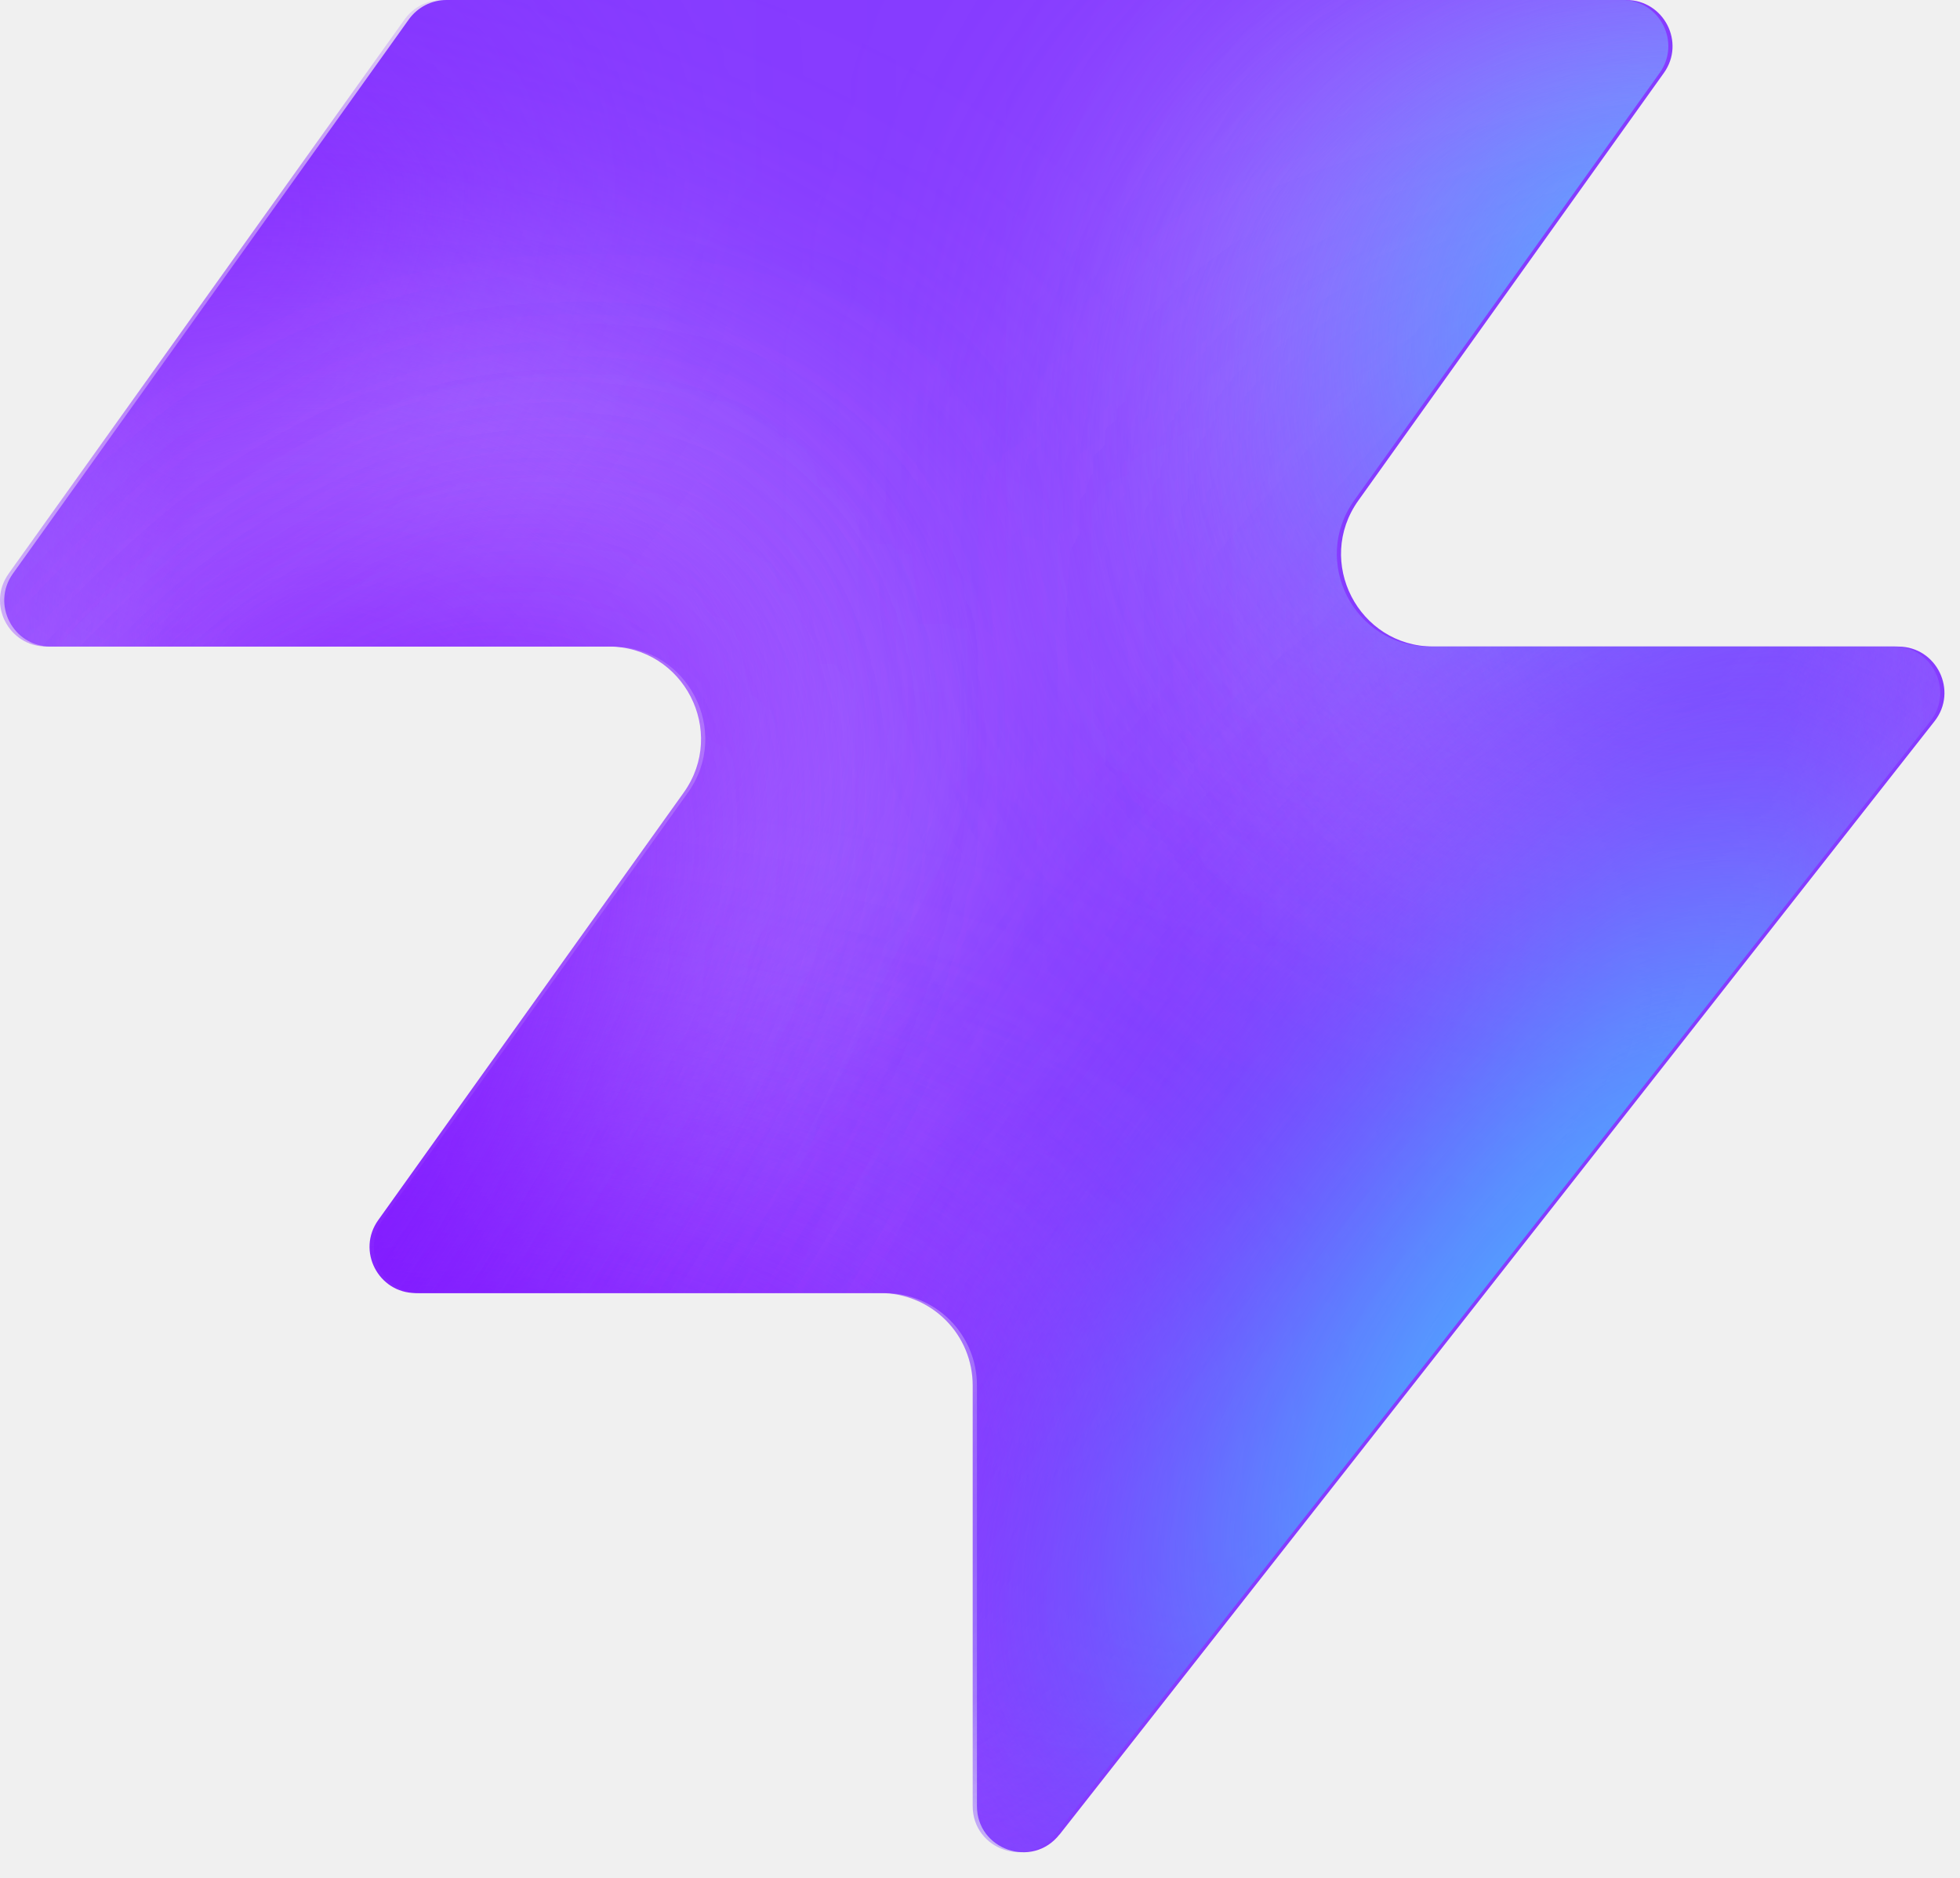
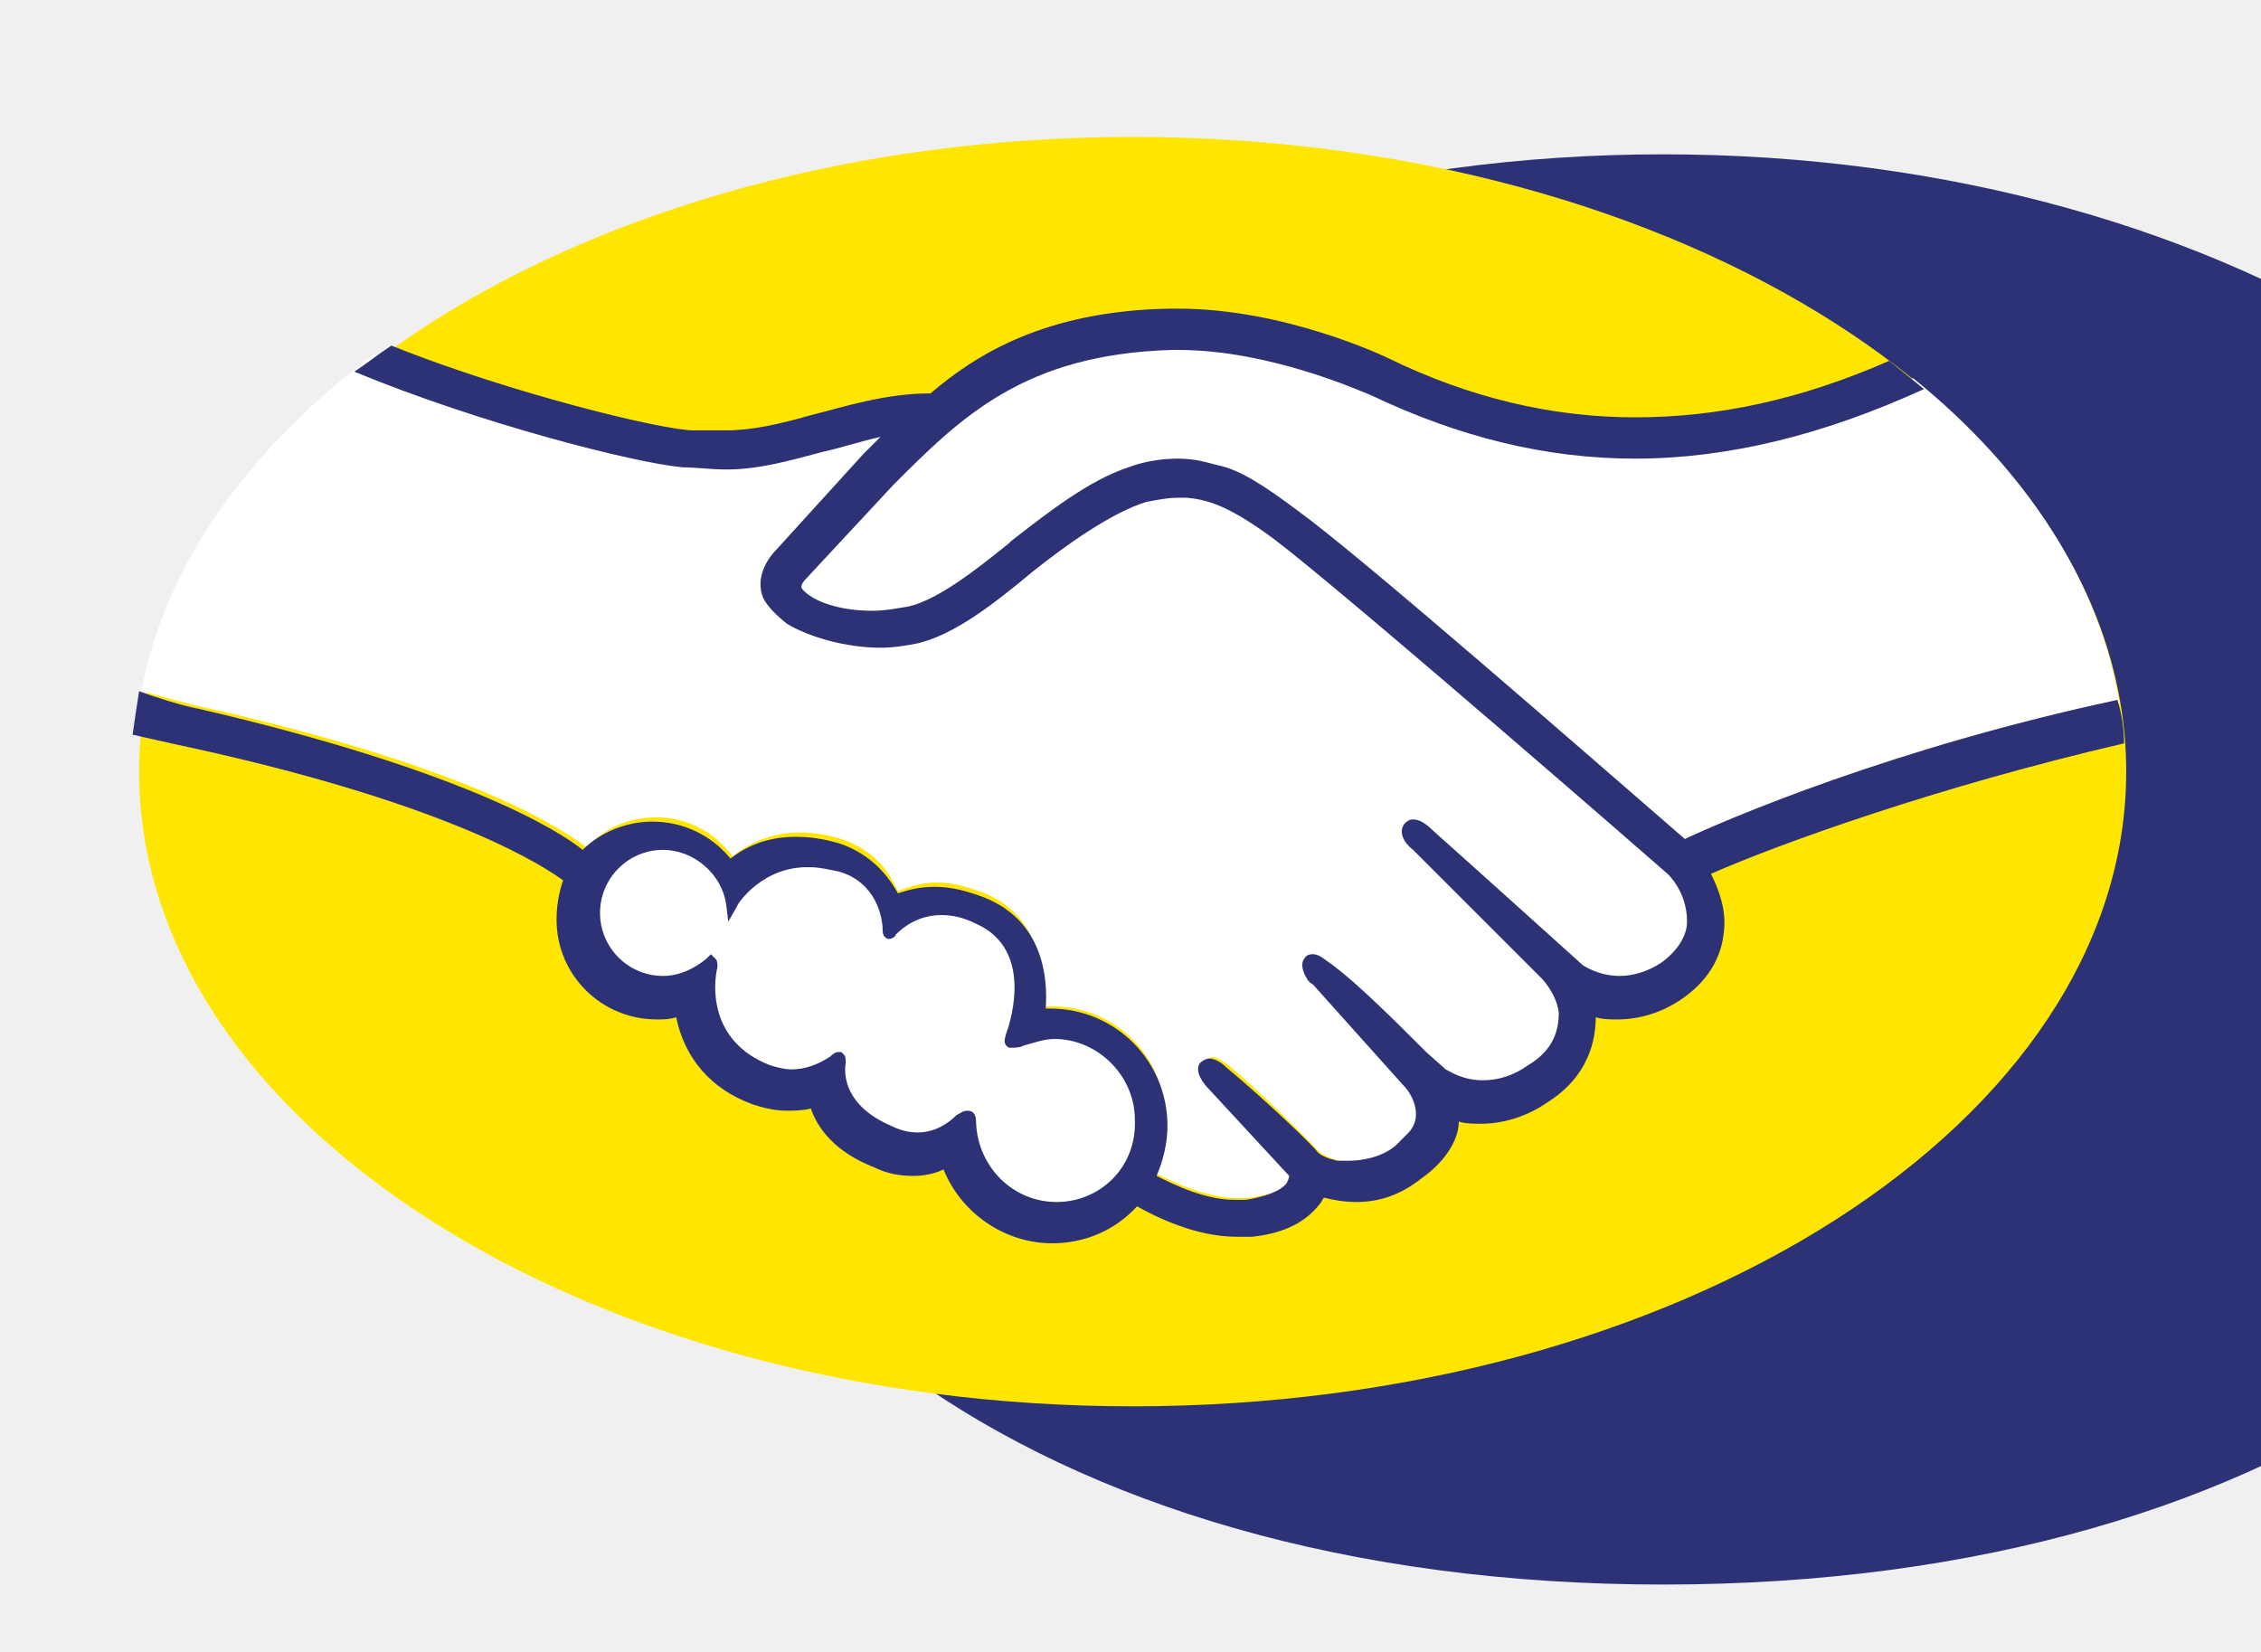
- <svg xmlns="http://www.w3.org/2000/svg" width="48" height="46" fill="none" viewBox="0 0 48 46">
-   <path fill="#863bff" d="M25.946 44.938c-.664.845-2.021.375-2.021-.698V33.937a2.26 2.26 0 0 0-2.262-2.262H10.287c-.92 0-1.456-1.04-.92-1.788l7.48-10.471c1.07-1.497 0-3.578-1.842-3.578H1.237c-.92 0-1.456-1.04-.92-1.788L10.013.474c.214-.297.556-.474.92-.474h28.894c.92 0 1.456 1.04.92 1.788l-7.48 10.471c-1.07 1.498 0 3.579 1.842 3.579h11.377c.943 0 1.473 1.088.89 1.83L25.947 44.94z" style="fill:#863bff;fill:color(display-p3 .525 .23 1);fill-opacity:1" />
-   <mask id="a" width="48" height="46" x="0" y="0" maskUnits="userSpaceOnUse" style="mask-type:alpha">
-     <path fill="#000" d="M25.842 44.938c-.664.844-2.021.375-2.021-.698V33.937a2.26 2.26 0 0 0-2.262-2.262H10.183c-.92 0-1.456-1.04-.92-1.788l7.48-10.471c1.07-1.498 0-3.579-1.842-3.579H1.133c-.92 0-1.456-1.04-.92-1.787L9.91.473c.214-.297.556-.474.92-.474h28.894c.92 0 1.456 1.04.92 1.788l-7.48 10.471c-1.07 1.498 0 3.578 1.842 3.578h11.377c.943 0 1.473 1.088.89 1.832L25.843 44.94z" style="fill:#000;fill-opacity:1" />
-   </mask>
-   <g mask="url(#a)">
-     <g filter="url(#b)">
-       <ellipse cx="5.508" cy="14.704" fill="#ede6ff" rx="5.508" ry="14.704" style="fill:#ede6ff;fill:color(display-p3 .927 .903 1);fill-opacity:1" transform="matrix(.00324 1 1 -.00324 -4.47 31.516)" />
-     </g>
-     <g filter="url(#c)">
-       <ellipse cx="10.399" cy="29.851" fill="#ede6ff" rx="10.399" ry="29.851" style="fill:#ede6ff;fill:color(display-p3 .927 .903 1);fill-opacity:1" transform="matrix(.00324 1 1 -.00324 -39.328 7.883)" />
-     </g>
-     <g filter="url(#d)">
-       <ellipse cx="5.508" cy="30.487" fill="#7e14ff" rx="5.508" ry="30.487" style="fill:#7e14ff;fill:color(display-p3 .492 .077 1);fill-opacity:1" transform="rotate(89.814 -25.913 -14.639)scale(1 -1)" />
-     </g>
-     <g filter="url(#e)">
-       <ellipse cx="5.508" cy="30.599" fill="#7e14ff" rx="5.508" ry="30.599" style="fill:#7e14ff;fill:color(display-p3 .492 .077 1);fill-opacity:1" transform="rotate(89.814 -32.644 -3.334)scale(1 -1)" />
-     </g>
-     <g filter="url(#f)">
-       <ellipse cx="5.508" cy="30.599" fill="#7e14ff" rx="5.508" ry="30.599" style="fill:#7e14ff;fill:color(display-p3 .492 .077 1);fill-opacity:1" transform="matrix(.00324 1 1 -.00324 -34.34 30.47)" />
-     </g>
-     <g filter="url(#g)">
-       <ellipse cx="14.072" cy="22.078" fill="#ede6ff" rx="14.072" ry="22.078" style="fill:#ede6ff;fill:color(display-p3 .927 .903 1);fill-opacity:1" transform="rotate(93.35 24.506 48.493)scale(-1 1)" />
-     </g>
-     <g filter="url(#h)">
-       <ellipse cx="3.47" cy="21.501" fill="#7e14ff" rx="3.47" ry="21.501" style="fill:#7e14ff;fill:color(display-p3 .492 .077 1);fill-opacity:1" transform="rotate(89.009 28.708 47.59)scale(-1 1)" />
-     </g>
-     <g filter="url(#i)">
-       <ellipse cx="3.47" cy="21.501" fill="#7e14ff" rx="3.47" ry="21.501" style="fill:#7e14ff;fill:color(display-p3 .492 .077 1);fill-opacity:1" transform="rotate(89.009 28.708 47.59)scale(-1 1)" />
-     </g>
-     <g filter="url(#j)">
-       <ellipse cx=".387" cy="8.972" fill="#7e14ff" rx="4.407" ry="29.108" style="fill:#7e14ff;fill:color(display-p3 .492 .077 1);fill-opacity:1" transform="rotate(39.51 .387 8.972)" />
-     </g>
-     <g filter="url(#k)">
-       <ellipse cx="47.523" cy="-6.092" fill="#7e14ff" rx="4.407" ry="29.108" style="fill:#7e14ff;fill:color(display-p3 .492 .077 1);fill-opacity:1" transform="rotate(37.892 47.523 -6.092)" />
-     </g>
-     <g filter="url(#l)">
-       <ellipse cx="41.412" cy="6.333" fill="#47bfff" rx="5.971" ry="9.665" style="fill:#47bfff;fill:color(display-p3 .28 .748 1);fill-opacity:1" transform="rotate(37.892 41.412 6.333)" />
-     </g>
-     <g filter="url(#m)">
-       <ellipse cx="-1.879" cy="38.332" fill="#7e14ff" rx="4.407" ry="29.108" style="fill:#7e14ff;fill:color(display-p3 .492 .077 1);fill-opacity:1" transform="rotate(37.892 -1.88 38.332)" />
-     </g>
-     <g filter="url(#n)">
-       <ellipse cx="-1.879" cy="38.332" fill="#7e14ff" rx="4.407" ry="29.108" style="fill:#7e14ff;fill:color(display-p3 .492 .077 1);fill-opacity:1" transform="rotate(37.892 -1.88 38.332)" />
-     </g>
-     <g filter="url(#o)">
-       <ellipse cx="35.651" cy="29.907" fill="#7e14ff" rx="4.407" ry="29.108" style="fill:#7e14ff;fill:color(display-p3 .492 .077 1);fill-opacity:1" transform="rotate(37.892 35.651 29.907)" />
-     </g>
-     <g filter="url(#p)">
-       <ellipse cx="38.418" cy="32.4" fill="#47bfff" rx="5.971" ry="15.297" style="fill:#47bfff;fill:color(display-p3 .28 .748 1);fill-opacity:1" transform="rotate(37.892 38.418 32.4)" />
-     </g>
+ <svg xmlns="http://www.w3.org/2000/svg" viewBox="1362 1392 104 76">
+   <path d="m1486.1 1430.2c0-17.1-21.3-31.1-47.6-31.1s-47.6 14-47.6 31.1v1.8c0 18.2 18.6 32.9 47.6 32.9 29.1 0 47.6-14.7 47.6-32.9z" fill="#2d3277" />
+   <path d="m1459.8 1427.5c0 16.1-20.5 29.2-45.7 29.2s-45.7-13.1-45.7-29.2 20.5-29.2 45.7-29.2 45.7 13.1 45.7 29.2z" fill="#ffe600" />
+   <g fill="#fff">
+     <path d="m1398.9 1418.3s-.5.5-.2.9c.7.9 2.9 1.4 5.2.9 1.3-.3 3.1-1.7 4.7-3 1.8-1.4 3.6-2.9 5.4-3.4 1.9-.6 3.1-.3 3.9-.1.9.3 1.9.9 3.6 2.1 3.1 2.3 15.7 13.3 17.9 15.2 1.7-.8 9.5-4.1 20.1-6.5-.9-5.6-4.3-10.8-9.5-15-7.2 3-16.1 4.6-24.8.4 0 0-4.7-2.2-9.4-2.1-6.9.2-9.8 3.1-13 6.3z" />
+     <path d="m1438.9 1432.1c-.1-.1-14.8-12.9-18.1-15.4-1.9-1.4-3-1.8-4.1-2-.6-.1-1.4 0-2 .2-1.5.4-3.6 1.8-5.4 3.2-1.9 1.5-3.6 2.9-5.2 3.2-2.1.5-4.6-.1-5.7-.9-.5-.3-.8-.7-1-1.1-.4-1 .4-1.8.5-1.9l4-4.4 1.4-1.4c-1.3.2-2.5.5-3.7.8-1.5.4-2.9.8-4.3.8-.6 0-3.8-.5-4.4-.7-3.7-1-6.9-2-11.7-4.2-5.7 4.3-9.6 9.6-10.7 15.5.8.2 2.2.6 2.7.7 13 2.9 17 5.9 17.8 6.5.8-.9 1.9-1.4 3.2-1.4 1.4 0 2.7.7 3.5 1.8.7-.6 1.8-1.1 3.1-1.1.6 0 1.2.1 1.9.3 1.5.5 2.2 1.5 2.6 2.4.5-.2 1.1-.4 1.8-.4s1.4.2 2.2.5c2.4 1 2.8 3.4 2.6 5.2h.5c2.9 0 5.2 2.3 5.2 5.2 0 .9-.2 1.7-.6 2.4.8.4 2.7 1.4 4.5 1.2 1.4-.2 1.9-.6 2.1-.9.1-.2.3-.4.1-.6l-3.7-4.1s-.6-.6-.4-.8.6.1.9.3c1.9 1.6 4.1 3.9 4.1 3.9s.2.3 1 .5c.7.1 2 0 2.9-.7.2-.2.5-.4.6-.6.9-1.2-.1-2.4-.1-2.4l-4.3-4.8s-.6-.6-.4-.8.6.1.9.3c1.4 1.1 3.3 3.1 5.1 4.9.4.3 2 1.3 4.1-.1 1.3-.9 1.6-1.9 1.5-2.7-.1-1-.9-1.8-.9-1.8l-5.8-5.9s-.6-.5-.4-.8c.2-.2.6.1.9.3 1.9 1.6 6.9 6.2 6.9 6.2.1 0 1.8 1.3 4-.1.8-.5 1.3-1.2 1.3-2.1.1-1.3-1-2.2-1-2.2z" />
+     <path d="m1410.6 1439.6c-.9 0-1.9.5-2 .5s0-.4.1-.6 1.3-3.8-1.6-5.1c-2.2-1-3.6.1-4 .6-.1.1-.2.1-.2 0 0-.6-.3-2.4-2.3-3-2.8-.9-4.5 1.1-5 1.8-.2-1.6-1.5-2.8-3.2-2.8-1.8 0-3.2 1.4-3.2 3.2s1.4 3.2 3.2 3.2c.9 0 1.6-.3 2.2-.9v.1c-.1.8-.4 3.7 2.6 4.8 1.2.5 2.2.1 3.1-.5.3-.2.3-.1.3.1-.1.7 0 2.3 2.3 3.2 1.7.7 2.7 0 3.3-.6.3-.3.4-.2.4.2.1 2.1 1.9 3.8 4 3.8 2.2 0 4-1.8 4-4s-1.8-4-4-4z" />
  </g>
-   <defs>
-     <filter id="b" width="60.045" height="41.654" x="-19.77" y="16.149" color-interpolation-filters="sRGB" filterUnits="userSpaceOnUse">
-       <feFlood flood-opacity="0" result="BackgroundImageFix" />
-       <feBlend in="SourceGraphic" in2="BackgroundImageFix" result="shape" />
-       <feGaussianBlur result="effect1_foregroundBlur_2002_17158" stdDeviation="7.659" />
-     </filter>
-     <filter id="c" width="90.34" height="51.437" x="-54.613" y="-7.533" color-interpolation-filters="sRGB" filterUnits="userSpaceOnUse">
-       <feFlood flood-opacity="0" result="BackgroundImageFix" />
-       <feBlend in="SourceGraphic" in2="BackgroundImageFix" result="shape" />
-       <feGaussianBlur result="effect1_foregroundBlur_2002_17158" stdDeviation="7.659" />
-     </filter>
-     <filter id="d" width="79.355" height="29.4" x="-49.64" y="2.03" color-interpolation-filters="sRGB" filterUnits="userSpaceOnUse">
-       <feFlood flood-opacity="0" result="BackgroundImageFix" />
-       <feBlend in="SourceGraphic" in2="BackgroundImageFix" result="shape" />
-       <feGaussianBlur result="effect1_foregroundBlur_2002_17158" stdDeviation="4.596" />
-     </filter>
-     <filter id="e" width="79.579" height="29.4" x="-45.045" y="20.029" color-interpolation-filters="sRGB" filterUnits="userSpaceOnUse">
-       <feFlood flood-opacity="0" result="BackgroundImageFix" />
-       <feBlend in="SourceGraphic" in2="BackgroundImageFix" result="shape" />
-       <feGaussianBlur result="effect1_foregroundBlur_2002_17158" stdDeviation="4.596" />
-     </filter>
-     <filter id="f" width="79.579" height="29.4" x="-43.513" y="21.178" color-interpolation-filters="sRGB" filterUnits="userSpaceOnUse">
-       <feFlood flood-opacity="0" result="BackgroundImageFix" />
-       <feBlend in="SourceGraphic" in2="BackgroundImageFix" result="shape" />
-       <feGaussianBlur result="effect1_foregroundBlur_2002_17158" stdDeviation="4.596" />
-     </filter>
-     <filter id="g" width="74.749" height="58.852" x="15.756" y="-17.901" color-interpolation-filters="sRGB" filterUnits="userSpaceOnUse">
-       <feFlood flood-opacity="0" result="BackgroundImageFix" />
-       <feBlend in="SourceGraphic" in2="BackgroundImageFix" result="shape" />
-       <feGaussianBlur result="effect1_foregroundBlur_2002_17158" stdDeviation="7.659" />
-     </filter>
-     <filter id="h" width="61.377" height="25.362" x="23.548" y="2.284" color-interpolation-filters="sRGB" filterUnits="userSpaceOnUse">
-       <feFlood flood-opacity="0" result="BackgroundImageFix" />
-       <feBlend in="SourceGraphic" in2="BackgroundImageFix" result="shape" />
-       <feGaussianBlur result="effect1_foregroundBlur_2002_17158" stdDeviation="4.596" />
-     </filter>
-     <filter id="i" width="61.377" height="25.362" x="23.548" y="2.284" color-interpolation-filters="sRGB" filterUnits="userSpaceOnUse">
-       <feFlood flood-opacity="0" result="BackgroundImageFix" />
-       <feBlend in="SourceGraphic" in2="BackgroundImageFix" result="shape" />
-       <feGaussianBlur result="effect1_foregroundBlur_2002_17158" stdDeviation="4.596" />
-     </filter>
-     <filter id="j" width="56.045" height="63.649" x="-27.636" y="-22.853" color-interpolation-filters="sRGB" filterUnits="userSpaceOnUse">
-       <feFlood flood-opacity="0" result="BackgroundImageFix" />
-       <feBlend in="SourceGraphic" in2="BackgroundImageFix" result="shape" />
-       <feGaussianBlur result="effect1_foregroundBlur_2002_17158" stdDeviation="4.596" />
-     </filter>
-     <filter id="k" width="54.814" height="64.646" x="20.116" y="-38.415" color-interpolation-filters="sRGB" filterUnits="userSpaceOnUse">
-       <feFlood flood-opacity="0" result="BackgroundImageFix" />
-       <feBlend in="SourceGraphic" in2="BackgroundImageFix" result="shape" />
-       <feGaussianBlur result="effect1_foregroundBlur_2002_17158" stdDeviation="4.596" />
-     </filter>
-     <filter id="l" width="33.541" height="35.313" x="24.641" y="-11.323" color-interpolation-filters="sRGB" filterUnits="userSpaceOnUse">
-       <feFlood flood-opacity="0" result="BackgroundImageFix" />
-       <feBlend in="SourceGraphic" in2="BackgroundImageFix" result="shape" />
-       <feGaussianBlur result="effect1_foregroundBlur_2002_17158" stdDeviation="4.596" />
-     </filter>
-     <filter id="m" width="54.814" height="64.646" x="-29.286" y="6.009" color-interpolation-filters="sRGB" filterUnits="userSpaceOnUse">
-       <feFlood flood-opacity="0" result="BackgroundImageFix" />
-       <feBlend in="SourceGraphic" in2="BackgroundImageFix" result="shape" />
-       <feGaussianBlur result="effect1_foregroundBlur_2002_17158" stdDeviation="4.596" />
-     </filter>
-     <filter id="n" width="54.814" height="64.646" x="-29.286" y="6.009" color-interpolation-filters="sRGB" filterUnits="userSpaceOnUse">
-       <feFlood flood-opacity="0" result="BackgroundImageFix" />
-       <feBlend in="SourceGraphic" in2="BackgroundImageFix" result="shape" />
-       <feGaussianBlur result="effect1_foregroundBlur_2002_17158" stdDeviation="4.596" />
-     </filter>
-     <filter id="o" width="54.814" height="64.646" x="8.244" y="-2.416" color-interpolation-filters="sRGB" filterUnits="userSpaceOnUse">
-       <feFlood flood-opacity="0" result="BackgroundImageFix" />
-       <feBlend in="SourceGraphic" in2="BackgroundImageFix" result="shape" />
-       <feGaussianBlur result="effect1_foregroundBlur_2002_17158" stdDeviation="4.596" />
-     </filter>
-     <filter id="p" width="39.409" height="43.623" x="18.713" y="10.588" color-interpolation-filters="sRGB" filterUnits="userSpaceOnUse">
-       <feFlood flood-opacity="0" result="BackgroundImageFix" />
-       <feBlend in="SourceGraphic" in2="BackgroundImageFix" result="shape" />
-       <feGaussianBlur result="effect1_foregroundBlur_2002_17158" stdDeviation="4.596" />
-     </filter>
-   </defs>
+   <path d="m1439.5 1430.6c-4.5-3.9-14.9-13-17.8-15.1-1.6-1.2-2.7-1.9-3.7-2.1-.4-.1-1-.3-1.8-.3-.7 0-1.5.1-2.3.4-1.8.6-3.6 2-5.4 3.4l-.1.1c-1.6 1.3-3.3 2.6-4.6 2.9-.6.1-1.1.2-1.7.2-1.4 0-2.7-.4-3.2-1-.1-.1 0-.3.2-.5l4-4.3c3.1-3.1 6-6 12.8-6.2h.3c4.2 0 8.4 1.9 8.9 2.1 4 1.9 8 2.9 12.1 2.9 4.3 0 8.7-1.1 13.3-3.2-.5-.4-1.1-.9-1.6-1.3-4.1 1.8-7.9 2.6-11.7 2.6s-7.6-.9-11.3-2.7c-.2-.1-4.8-2.3-9.7-2.3h-.4c-5.7.1-8.9 2.1-11 3.9-2.1 0-3.9.6-5.5 1-1.4.4-2.7.7-3.9.7h-1.5c-1.4 0-8.4-1.7-13.9-3.9-.6.4-1.1.8-1.7 1.2 5.8 2.4 12.9 4.2 15.1 4.4.6 0 1.3.1 2 .1 1.5 0 2.9-.4 4.4-.8.9-.2 1.8-.5 2.7-.7l-.8.8-4 4.4c-.3.3-1 1.2-.6 2.2.2.4.6.8 1.1 1.2 1 .6 2.7 1.1 4.3 1.1.6 0 1.2-.1 1.7-.2 1.7-.4 3.5-1.8 5.3-3.3 1.5-1.2 3.6-2.7 5.2-3.2.5-.1 1-.2 1.5-.2h.4c1.1.1 2.1.5 4 1.9 3.3 2.5 18 15.3 18.1 15.4 0 0 .9.8.9 2.2 0 .7-.5 1.4-1.2 1.9-.6.4-1.3.6-1.9.6-1 0-1.7-.5-1.7-.5s-5.1-4.6-6.9-6.2c-.3-.3-.6-.5-.9-.5-.2 0-.3.1-.4.2-.3.4 0 .9.4 1.2l5.9 5.9s.7.7.8 1.6c0 1-.4 1.8-1.4 2.4-.7.5-1.4.7-2.1.7-.9 0-1.5-.4-1.7-.5l-.9-.8c-1.5-1.5-3.1-3.1-4.3-4-.3-.2-.6-.5-.9-.5-.1 0-.3 0-.4.2-.1.1-.2.4.1.9.1.2.3.3.3.3l4.3 4.8s.9 1.1.1 2l-.2.2-.4.4c-.7.6-1.7.7-2.1.7h-.6c-.4-.1-.7-.2-.9-.4-.2-.3-2.4-2.4-4.2-3.9-.2-.2-.5-.4-.8-.4-.1 0-.3.1-.4.2-.3.4.2 1 .4 1.2l3.7 4s0 .1-.1.3-.6.6-1.9.8h-.5c-1.4 0-2.8-.7-3.6-1.1.3-.7.5-1.5.5-2.3 0-3-2.4-5.4-5.4-5.4h-.2c.1-1.4-.1-4-2.8-5.1-.8-.3-1.5-.5-2.3-.5-.6 0-1.1.1-1.7.3-.6-1.1-1.5-1.9-2.7-2.3-.7-.2-1.3-.3-2-.3-1.1 0-2.1.3-3 1a4.6 4.6 0 0 0-3.6-1.7c-1.2 0-2.4.5-3.2 1.3-1.1-.9-5.6-3.7-17.7-6.5-.6-.1-1.9-.5-2.7-.8-.1.6-.2 1.3-.3 2 0 0 2.2.5 2.7.6 12.3 2.7 16.4 5.6 17.1 6.1-.2.6-.3 1.2-.3 1.8 0 2.6 2.1 4.6 4.6 4.6.3 0 .6 0 .9-.1.4 1.9 1.6 3.3 3.5 4 .6.2 1.1.3 1.6.3.3 0 .7 0 1.1-.1.3.9 1.1 2 2.9 2.7.6.3 1.2.4 1.8.4.5 0 1-.1 1.4-.3.8 2 2.8 3.4 5 3.4 1.5 0 2.9-.6 3.9-1.7.9.5 2.7 1.4 4.6 1.4h.7c1.9-.2 2.7-1 3.1-1.5.1-.1.1-.2.2-.3.4.1.9.2 1.5.2 1 0 2-.3 3-1.1 1-.7 1.7-1.7 1.7-2.6.3.1.7.1 1 .1 1 0 2.1-.3 3.1-1 1.9-1.2 2.2-2.9 2.2-3.9.3.1.7.1 1 .1 1 0 2-.3 2.9-.9 1.2-.8 1.9-1.9 2-3.2.1-.9-.2-1.8-.6-2.6 3.2-1.4 10.4-4 19-6 0-.7-.1-1.3-.3-2-10.3 2.2-18 5.5-19.9 6.4zm-28.9 16.7c-2 0-3.6-1.6-3.7-3.6 0-.2 0-.6-.4-.6-.2 0-.3.1-.5.2-.4.4-1 .8-1.8.8-.4 0-.8-.1-1.2-.3-2.1-.9-2.2-2.3-2.1-2.9 0-.2 0-.3-.1-.4l-.1-.1h-.1c-.1 0-.2 0-.4.2-.6.4-1.2.6-1.8.6-.3 0-.7-.1-1-.2-2.8-1.1-2.6-3.7-2.4-4.5 0-.2 0-.3-.1-.4l-.2-.2-.2.2c-.6.5-1.3.8-2 .8-1.6 0-2.9-1.3-2.9-2.9s1.3-2.9 2.9-2.9c1.4 0 2.7 1.1 2.9 2.5l.1.8.4-.7c0-.1 1.2-1.9 3.4-1.8.4 0 .8.1 1.3.2 1.7.5 2 2.1 2 2.7 0 .4.3.4.3.4.1 0 .3-.1.3-.2.3-.3 1-.9 2.1-.9.5 0 1 .1 1.6.4 2.7 1.2 1.5 4.6 1.5 4.7-.2.6-.3.8 0 1h.2c.1 0 .3 0 .5-.1.4-.1.9-.3 1.4-.3 2 0 3.7 1.7 3.7 3.7.1 2.2-1.6 3.8-3.6 3.8z" fill="#2d3277" />
</svg>
